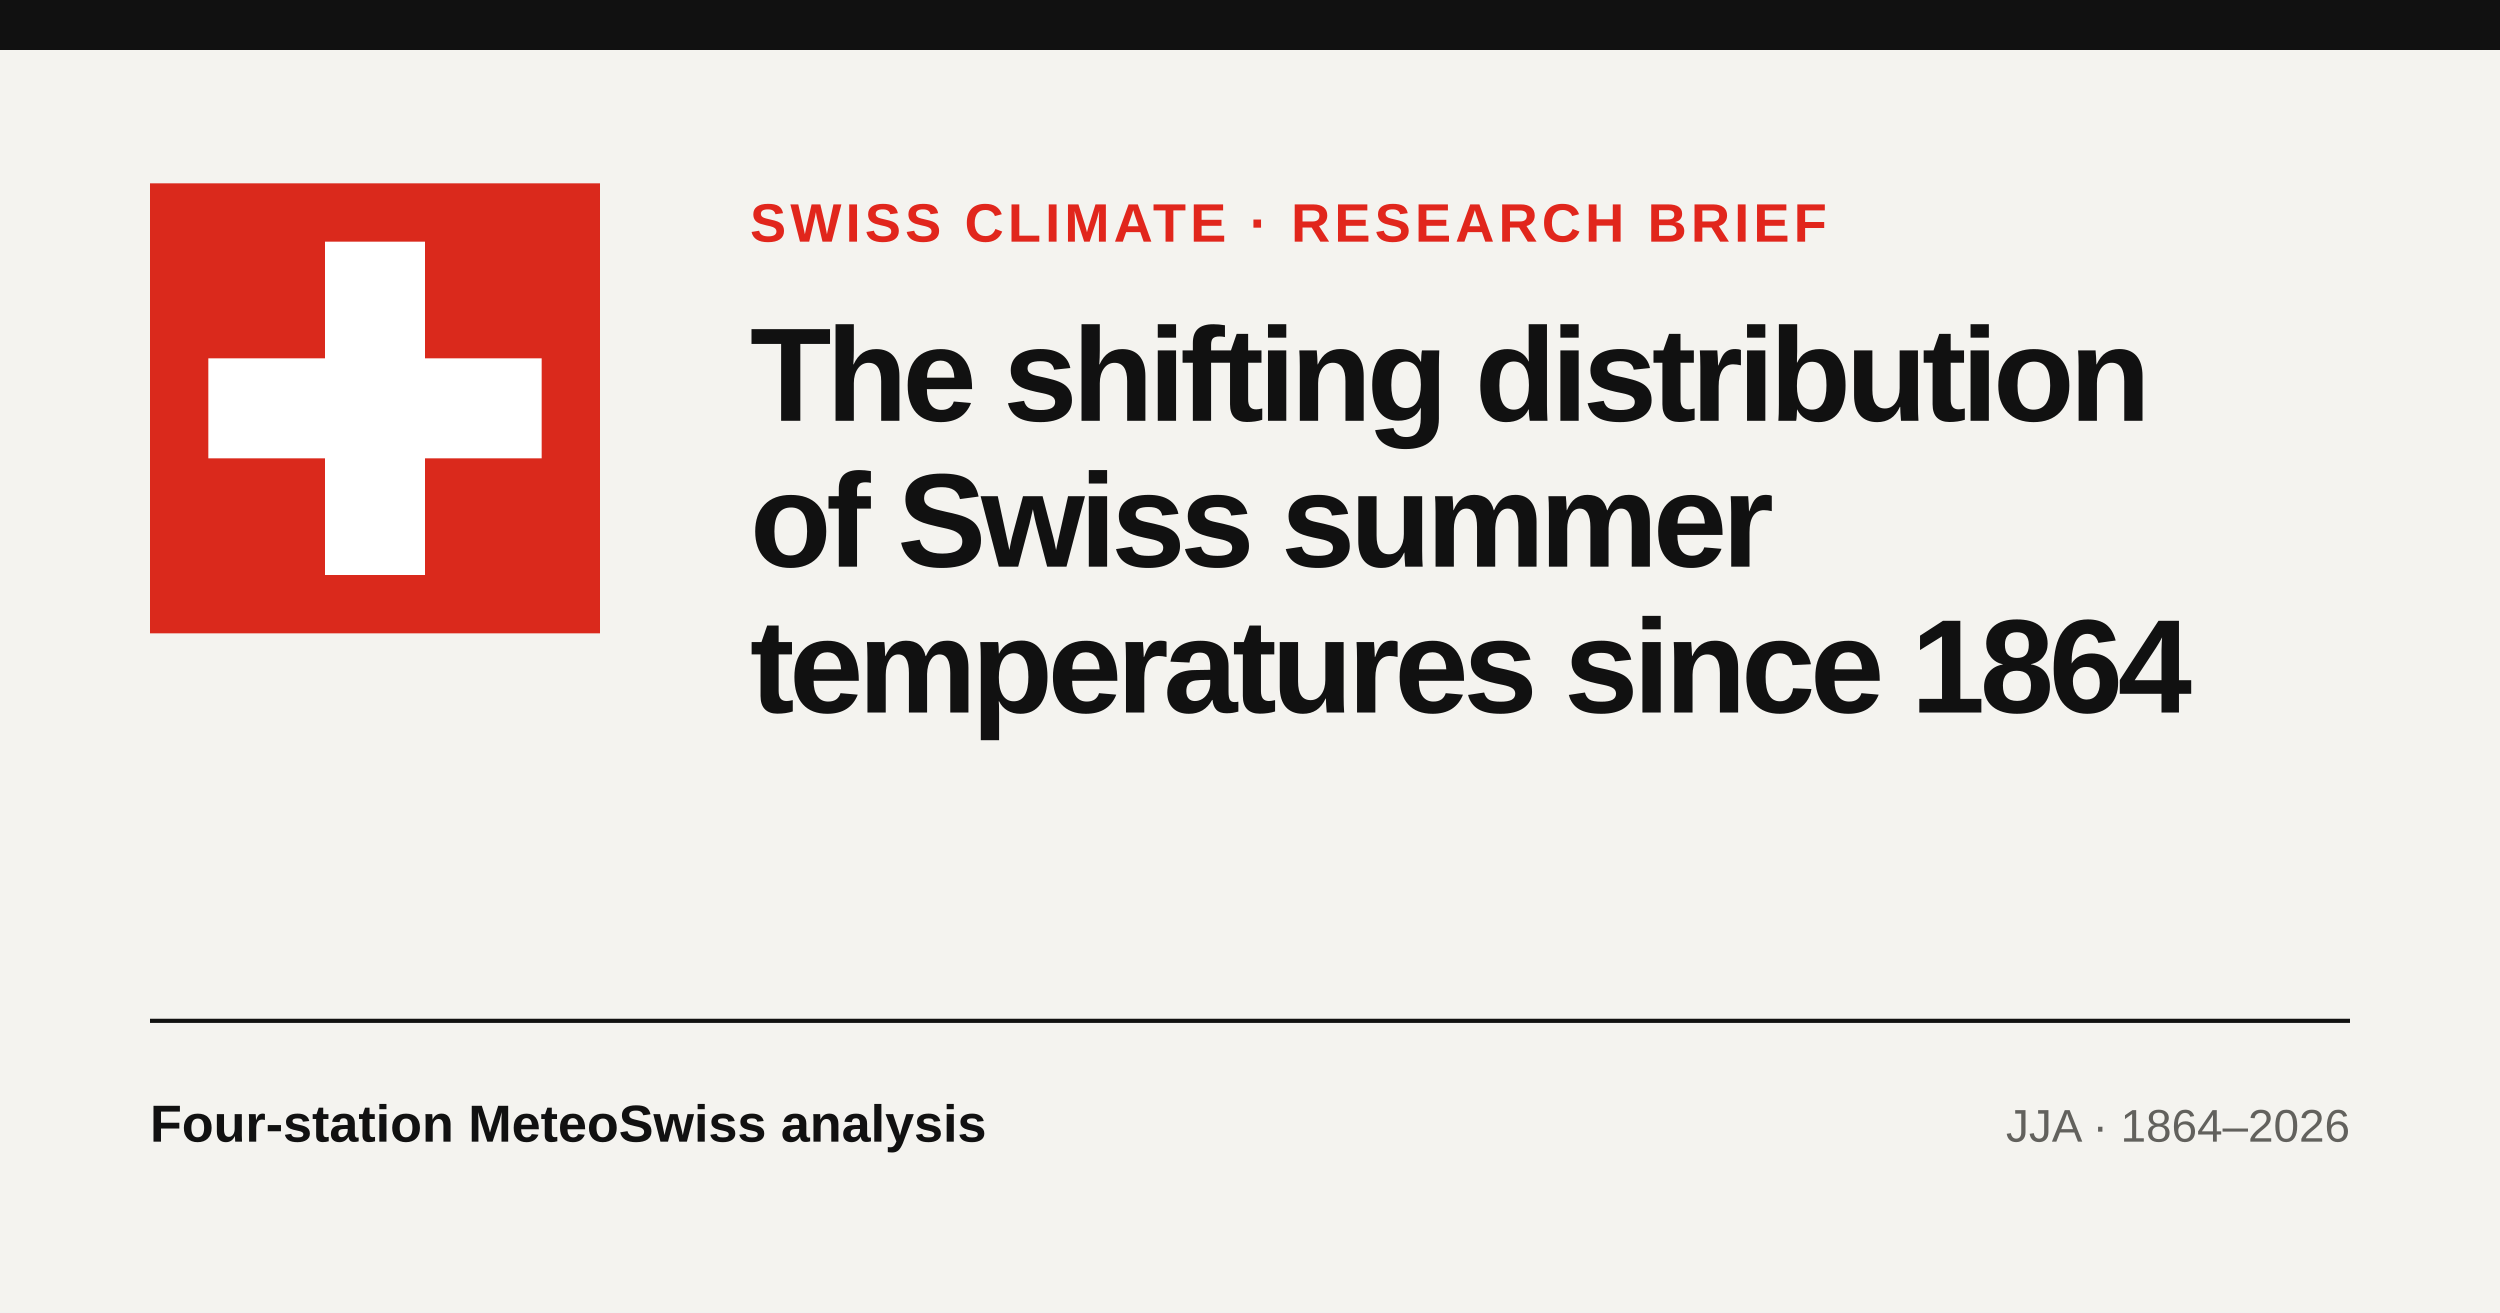
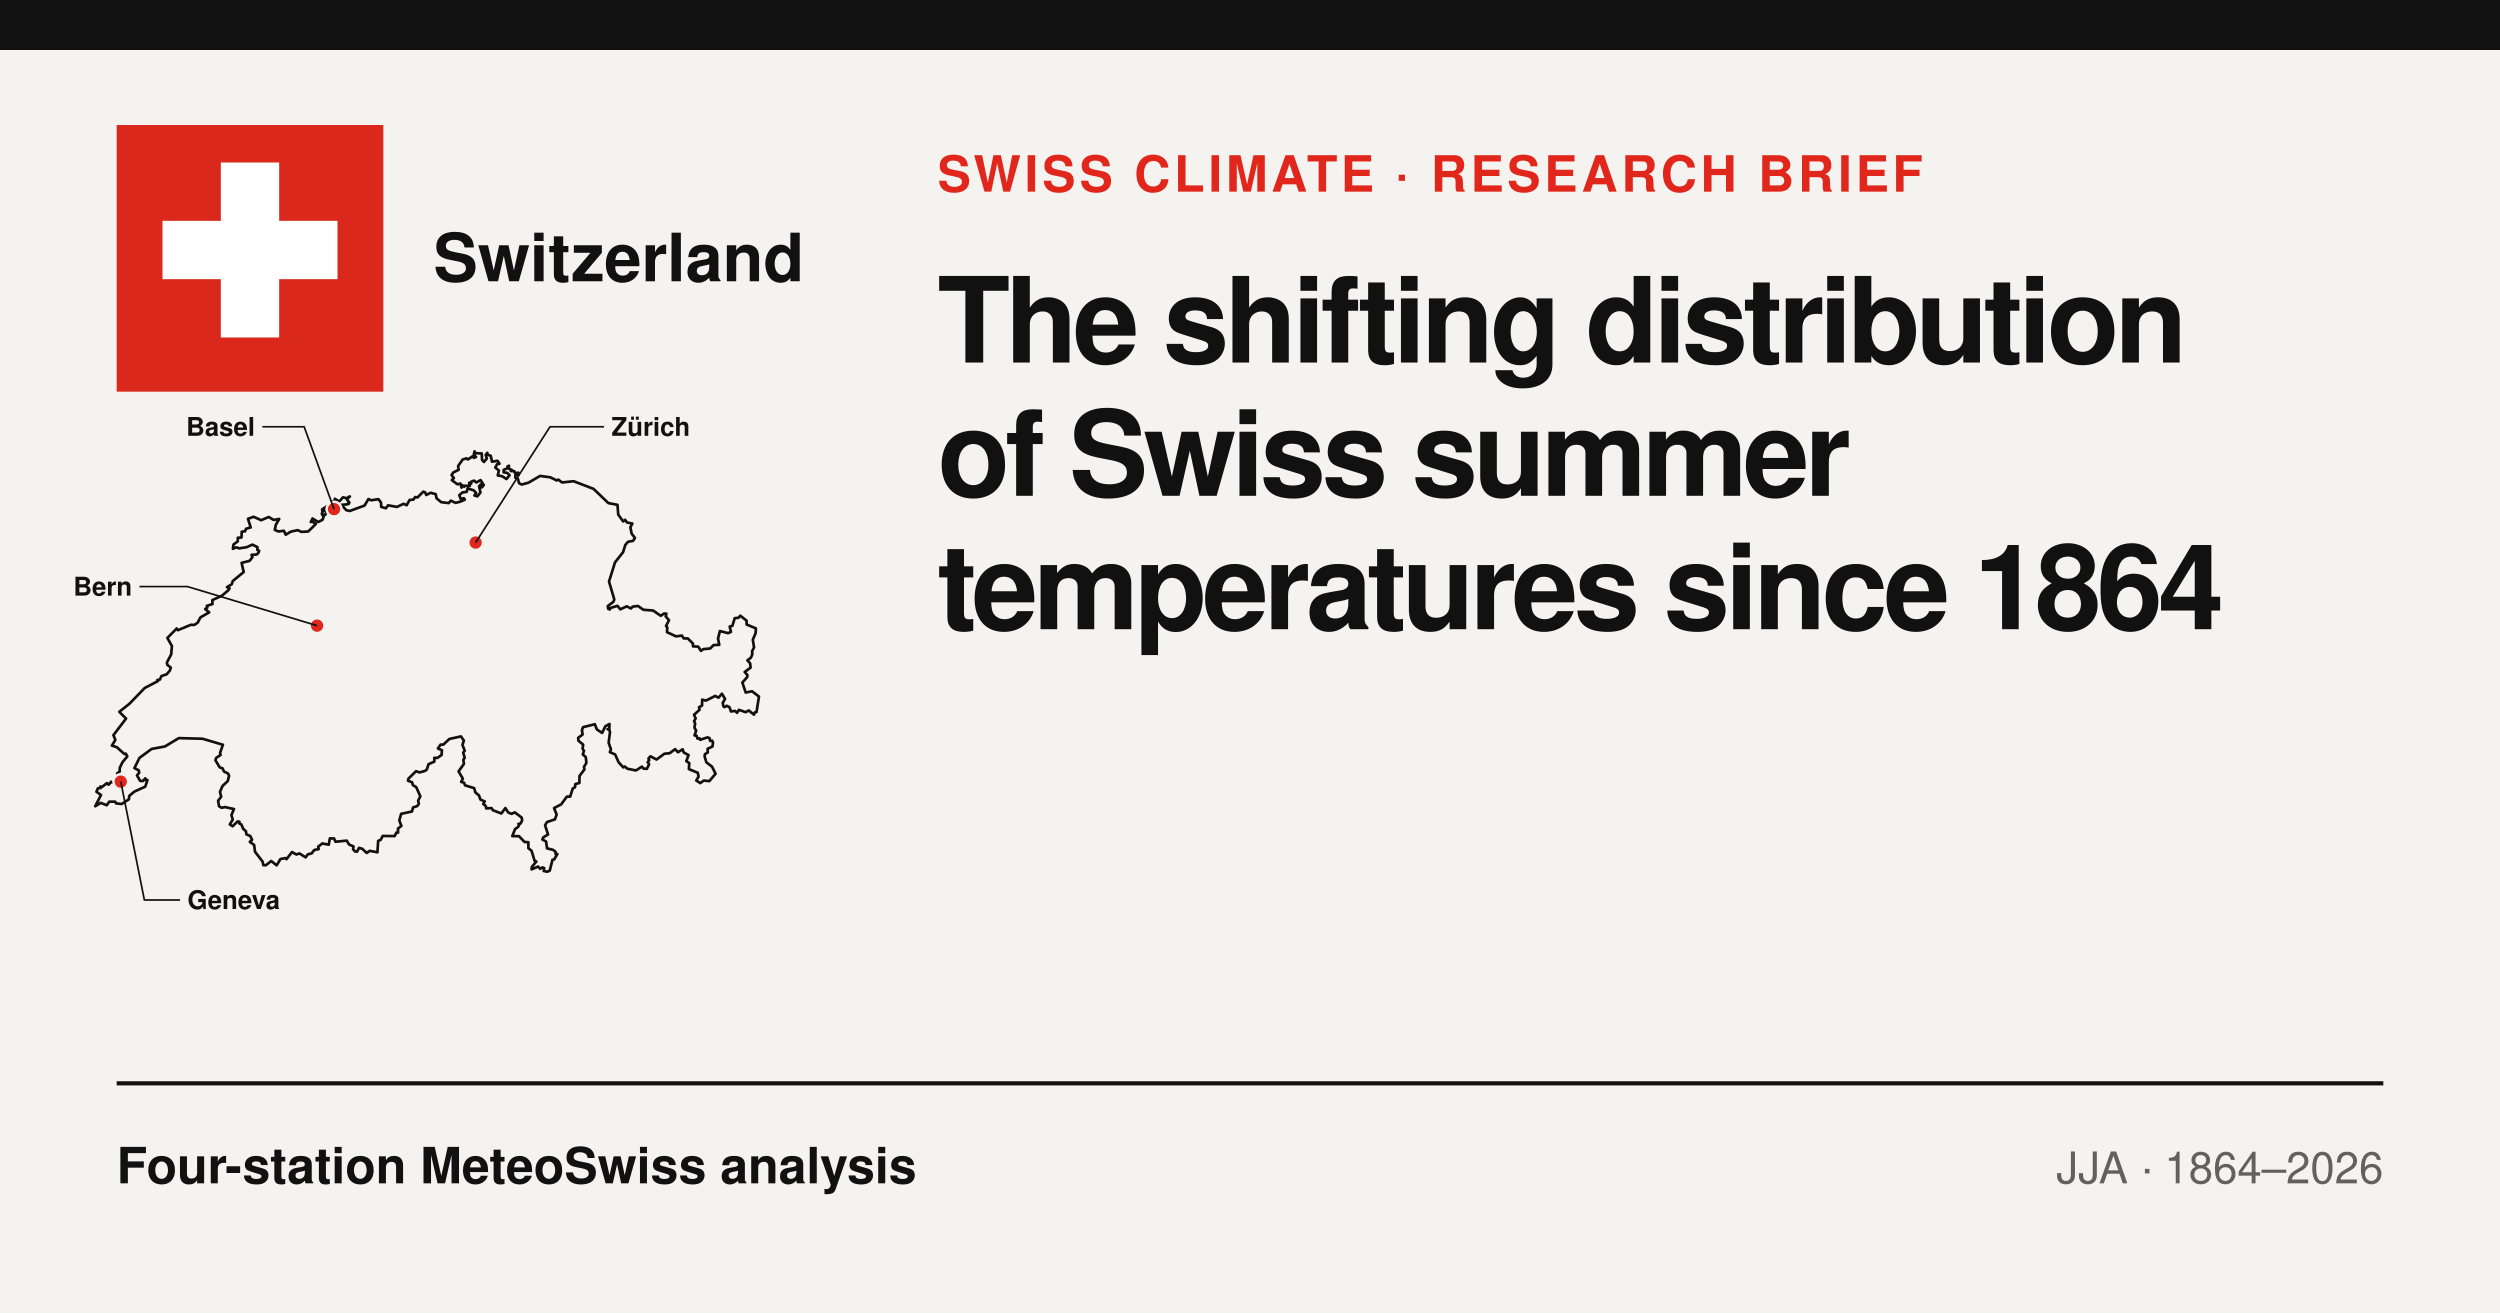
<svg xmlns="http://www.w3.org/2000/svg" width="1200" height="630" viewBox="0 0 1200 630">
+   <style>
+     @font-face { font-family: "Inter"; src: url("fonts/InterVariable.woff2") format("woff2"); font-style: normal; font-weight: 100 900; }
+     text { font-family: Helvetica, Arial, "Inter", sans-serif; }
+   </style>
  <rect width="1200" height="630" fill="#f4f3ef" />
  <rect width="1200" height="24" fill="#111111" />
-   <rect x="72" y="88" width="216" height="216" fill="#da291c" />
-   <path fill="#ffffff" d="M156 116h48v56h56v48h-56v56h-48v-56h-56v-48h56z" />
-   <text x="360" y="116" fill="#e1261c" font-family="Arial, 'Helvetica Neue', sans-serif" font-size="26" font-weight="700" letter-spacing="2">SWISS CLIMATE · RESEARCH BRIEF</text>
-   <text x="360" y="202" fill="#111111" font-family="Arial, 'Helvetica Neue', sans-serif" font-size="64" font-weight="700" letter-spacing="-2.5">
-     <tspan x="360" dy="0">The shifting distribution</tspan>
-     <tspan x="360" dy="70">of Swiss summer</tspan>
-     <tspan x="360" dy="70">temperatures since 1864</tspan>
+   <rect x="56" y="60" width="128" height="128" fill="#da291c" />
+   <path fill="#ffffff" d="M106 78h28v28h28v28h-28v28h-28v-28H78v-28h28z" />
+   <text x="208" y="135" fill="#111111" font-size="32" font-weight="700">Switzerland</text>
+   <g transform="translate(28 196) scale(.59)">
+     <path d="M 43.6,274.4 46.4,269.7 44.8,265.9 55.1,252.4 49.6,246.9 57.9,240.3 70.3,227.5 81.0,221.9 80.6,221.0 82.6,220.7 83.9,217.8 88.1,216.4 90.7,213.4 91.5,210.9 88.7,208.7 88.3,206.8 91.8,200.2 92.4,193.4 88.7,186.8 96.3,179.1 97.3,180.5 107.8,176.1 110.7,176.2 113.4,174.3 115.6,170.1 122.7,166.0 119.5,163.3 121.2,162.1 120.8,160.7 125.4,159.2 125.3,156.0 133.1,152.4 138.3,148.0 139.3,146.5 137.2,145.5 141.1,143.1 141.9,140.5 150.8,133.2 149.1,125.7 155.6,124.1 157.9,121.1 157.2,119.2 161.4,118.9 162.8,117.5 163.4,115.9 161.9,115.2 162.0,112.9 157.9,110.9 153.1,113.0 147.2,113.9 144.7,113.1 142.0,114.3 142.5,110.8 146.0,108.2 146.0,105.3 149.0,105.1 149.2,100.4 151.9,100.0 152.7,98.0 156.5,96.9 154.3,89.9 158.8,88.2 165.0,91.0 171.2,88.4 175.2,90.8 179.7,90.0 177.0,94.6 176.1,98.9 179.1,100.2 183.5,99.6 185.0,102.8 189.2,100.3 194.8,99.1 197.7,100.5 203.3,100.2 209.5,94.1 206.4,92.0 205.4,92.5 206.8,89.6 211.4,92.5 214.9,90.7 215.9,88.1 214.5,86.3 214.4,85.4 214.9,86.5 217.2,86.6 218.3,84.2 216.9,83.1 214.9,84.2 214.6,82.2 221.3,77.9 222.4,75.7 224.5,76.1 225.0,73.6 228.5,75.8 231.6,72.4 235.1,73.2 236.0,72.1 237.2,71.7 234.7,74.0 236.8,76.7 236.3,77.7 236.0,76.8 235.3,78.1 230.3,78.5 234.3,82.9 237.1,83.5 249.1,79.1 252.3,73.8 254.6,74.8 260.4,73.9 262.5,76.6 262.7,80.2 266.5,81.3 268.3,78.9 275.5,80.2 280.8,77.7 283.4,78.8 285.8,74.5 288.8,74.3 290.3,72.2 292.2,72.5 296.9,67.8 298.5,68.4 299.3,70.5 302.9,68.7 307.0,69.8 307.7,73.2 311.4,76.3 317.6,77.1 319.3,75.1 323.2,76.9 327.1,75.9 330.7,74.3 329.9,73.1 327.4,73.8 326.2,70.7 328.8,68.4 332.2,68.0 333.0,65.2 337.9,66.7 339.9,68.8 338.5,70.9 340.9,71.6 343.4,68.5 342.3,63.4 343.7,61.9 344.4,63.2 343.2,64.2 344.6,64.3 346.1,62.4 343.5,58.4 340.1,60.3 338.2,58.8 335.7,59.8 335.9,61.2 334.2,60.6 334.8,63.1 330.3,63.0 330.2,63.8 328.4,62.4 328.0,64.5 327.1,61.2 324.7,61.8 320.1,58.4 321.8,56.7 319.9,54.3 321.3,52.2 325.7,50.0 325.2,47.0 329.0,41.6 332.0,40.7 333.2,41.6 336.9,39.1 338.1,40.3 339.8,39.6 338.0,37.7 338.6,35.0 339.5,36.5 344.5,36.7 344.7,41.9 346.2,43.6 348.6,40.9 347.7,37.9 349.0,36.2 349.1,37.7 351.8,38.6 352.8,43.4 357.3,42.7 358.9,45.1 356.9,45.5 355.5,48.2 358.4,50.6 357.5,54.6 361.0,55.2 364.6,57.5 367.1,54.4 365.2,52.5 362.3,52.1 362.3,50.1 365.7,48.6 365.4,47.3 366.6,46.7 366.4,49.0 368.9,50.1 368.1,51.0 370.9,51.1 371.5,52.6 374.4,52.4 374.5,54.1 371.9,53.6 371.8,56.4 373.9,57.3 374.8,60.9 377.0,62.0 382.5,60.5 391.9,55.0 400.2,56.1 405.5,58.7 406.8,58.0 409.8,60.3 419.2,59.3 435.4,65.5 447.5,77.1 454.9,78.5 455.5,86.4 459.5,92.0 461.1,90.7 462.7,92.9 467.0,93.7 465.4,96.8 466.4,101.9 469.1,105.4 467.6,107.8 463.4,108.6 461.3,111.1 459.4,117.1 452.9,125.3 448.0,140.9 452.3,155.4 451.7,157.3 447.0,160.9 447.4,163.2 448.2,162.5 448.6,163.7 449.2,162.4 454.9,160.7 457.2,163.5 462.4,161.1 465.9,162.8 467.3,161.3 471.6,160.8 476.0,163.9 483.9,164.5 490.1,168.8 492.8,166.9 494.7,167.1 494.1,169.2 496.8,172.4 494.4,177.1 495.4,178.2 495.2,182.1 502.5,185.5 507.3,184.9 508.8,187.2 512.1,187.2 516.3,191.4 516.3,193.6 520.6,193.9 522.8,197.3 524.8,195.9 530.3,195.4 533.1,192.6 537.7,192.4 536.7,187.3 538.2,181.2 544.9,182.9 547.2,181.9 546.2,177.6 548.4,176.9 550.3,170.7 553.3,170.4 554.8,168.7 559.9,172.7 560.0,175.9 567.5,179.0 567.3,182.8 565.0,188.3 566.0,194.4 564.4,197.7 564.6,200.1 563.5,202.8 560.6,205.0 562.8,207.4 563.2,210.9 558.4,214.5 560.6,216.9 560.4,218.7 556.5,223.1 559.2,231.2 564.4,230.2 570.0,234.5 568.0,247.1 566.6,247.4 565.9,249.2 561.7,245.8 559.2,247.2 553.7,245.3 552.2,247.7 550.6,246.2 547.2,246.6 546.0,243.1 543.8,242.0 542.0,243.1 541.1,242.5 540.5,239.7 542.4,236.4 539.9,232.2 537.1,235.4 534.4,234.0 526.8,237.8 523.8,237.0 523.7,241.8 521.2,243.2 521.7,245.2 517.2,249.3 518.5,252.3 517.2,254.5 518.1,256.3 517.5,259.7 518.9,262.3 517.6,266.1 519.3,266.4 520.0,268.7 521.8,268.5 522.2,269.7 528.0,267.7 529.7,268.2 530.3,270.6 531.9,270.4 532.6,271.7 532.2,275.1 528.2,277.0 528.4,279.9 526.0,281.4 525.8,283.2 527.2,288.0 531.8,291.5 534.7,297.3 529.6,303.3 525.1,302.8 522.3,304.9 519.0,302.8 520.9,299.5 520.2,296.5 513.0,293.5 513.3,288.6 510.9,287.0 512.7,282.1 508.8,280.0 507.9,277.4 504.1,279.8 501.8,277.3 497.3,280.6 493.1,281.0 486.7,285.7 481.7,283.1 480.1,284.9 480.7,286.2 479.5,287.9 480.6,289.6 478.8,293.3 476.1,293.1 474.8,291.5 469.9,294.6 463.0,293.2 460.8,291.4 459.6,292.1 455.8,287.9 453.0,281.6 448.7,279.7 449.6,277.5 447.7,272.0 448.8,263.5 448.4,261.7 446.8,261.0 448.2,260.9 448.4,256.8 445.0,258.7 442.4,264.1 438.1,261.2 436.5,257.0 426.9,259.4 426.0,261.7 426.5,265.4 422.9,268.1 423.1,270.4 427.0,273.6 426.5,276.9 427.6,278.6 426.7,281.6 429.1,283.7 429.6,288.5 427.6,291.7 428.0,293.8 424.0,299.1 423.9,304.8 420.6,305.7 420.4,308.2 418.5,309.3 416.4,315.9 413.7,315.9 409.1,322.2 403.3,325.2 405.4,330.5 404.0,334.4 397.5,336.6 396.0,339.2 398.4,346.7 394.5,349.1 393.8,350.8 396.8,352.4 397.6,358.0 402.5,359.2 404.5,360.8 404.6,362.8 406.0,362.6 403.4,367.0 402.0,367.3 399.8,376.1 397.7,377.0 394.9,376.4 395.3,374.1 393.9,373.5 392.0,374.6 390.3,372.8 385.0,375.1 385.2,373.1 388.9,368.7 387.5,368.2 385.0,360.0 382.4,357.8 382.4,353.0 379.3,352.8 374.8,348.1 369.3,348.0 371.6,342.3 374.1,340.5 375.1,338.5 374.3,338.1 376.1,337.7 377.3,335.4 377.0,333.0 371.4,328.7 368.7,329.9 365.9,328.7 363.7,325.2 360.4,329.6 353.6,327.0 352.4,325.2 348.1,325.5 347.8,323.6 345.7,321.9 346.9,319.8 343.4,318.3 342.2,314.9 339.3,312.5 338.3,309.0 330.9,306.7 330.1,304.6 327.7,303.9 329.1,301.3 325.6,295.4 330.0,289.2 329.5,285.9 330.6,284.3 329.4,280.1 330.6,278.5 328.8,273.9 329.9,270.2 327.5,266.9 318.1,269.0 313.2,273.6 311.0,273.6 308.8,276.7 312.1,278.2 311.8,282.0 308.4,284.4 305.9,284.3 305.9,287.4 301.2,289.5 299.8,293.8 298.3,295.0 293.8,296.2 291.0,295.2 284.8,301.3 284.5,303.0 287.8,304.2 288.4,306.5 291.2,308.2 294.5,315.7 292.7,319.2 293.3,321.7 292.0,323.6 288.6,324.7 287.7,328.0 278.9,329.9 277.4,335.3 279.1,339.7 276.3,341.9 276.4,345.2 275.0,345.2 273.6,348.0 263.9,347.9 262.2,351.1 260.2,351.9 259.6,361.2 253.4,360.0 250.9,361.7 247.2,358.3 244.6,357.6 243.1,360.6 241.5,360.6 239.8,358.7 240.1,356.4 236.6,354.9 234.6,351.7 225.5,352.6 224.3,349.9 220.9,349.9 220.0,355.0 214.8,354.0 211.4,356.6 211.8,358.6 208.2,359.3 206.1,362.1 203.0,362.8 201.2,365.3 196.1,362.1 193.7,363.0 190.1,361.0 185.6,366.8 184.7,365.9 180.7,366.7 177.6,371.8 173.2,368.3 168.9,371.7 166.8,371.7 166.2,368.8 160.0,360.7 159.3,355.2 155.8,352.7 157.6,351.0 156.1,347.9 153.0,346.6 152.6,344.0 150.4,342.1 148.9,338.5 147.1,337.7 147.3,336.3 145.8,336.1 141.8,340.0 139.5,338.5 141.9,334.6 140.8,330.9 142.9,326.0 135.5,324.4 132.8,325.0 130.7,323.7 130.0,319.2 132.5,316.0 131.5,312.0 133.6,307.2 137.8,303.3 138.9,299.0 138.1,297.1 134.8,295.5 133.6,292.9 131.3,292.1 127.8,286.3 128.4,284.4 132.0,282.0 131.6,280.2 133.9,273.7 117.3,268.8 98.0,268.3 86.7,275.1 75.9,277.1 66.0,284.4 61.9,292.7 65.4,294.5 65.8,296.4 64.0,298.6 66.6,303.1 68.8,303.2 70.8,301.0 70.8,302.4 72.5,302.4 70.7,307.8 61.9,311.8 57.7,315.3 57.4,318.1 51.5,321.9 47.0,321.4 46.2,320.0 41.4,320.0 39.4,322.9 34.5,321.0 30.0,323.7 34.7,314.6 31.0,311.9 32.2,309.1 34.5,308.9 34.2,307.7 35.6,308.0 39.5,304.9 40.9,306.2 43.0,303.8 44.2,304.5 46.0,303.6 47.6,305.2 49.9,303.5 49.9,300.6 47.8,297.1 49.9,295.5 50.0,292.4 52.2,287.9 56.1,283.2 54.9,280.9 53.7,281.2 47.6,275.7 43.6,274.4 Z" fill="none" stroke="#111111" stroke-width="2.2" stroke-linejoin="round" />
+     <g fill="#e1261c" stroke="#f4f3ef" stroke-width="2">
+       <circle cx="224.3" cy="82" r="6" />
+       <circle cx="210.5" cy="176.8" r="6" />
+       <circle cx="50.8" cy="303.7" r="6" />
+       <circle cx="339.5" cy="109.2" r="6" />
+     </g>
+     <g fill="none" stroke="#111111" stroke-width="1.4">
+       <polyline points="224.3,82 200,15 166,15" />
+       <polyline points="210.5,176.8 105,145 66,145" />
+       <polyline points="50.8,303.7 70,400 99,400" />
+       <polyline points="339.5,109.2 400,15 444,15" />
+     </g>
+     <g fill="#111111" font-size="21" font-weight="700" dominant-baseline="middle">
+       <text x="160" y="15" text-anchor="end">Basel</text>
+       <text x="60" y="145" text-anchor="end">Bern</text>
+       <text x="105" y="400">Geneva</text>
+       <text x="450" y="15">Zürich</text>
+     </g>
+   </g>
+   <text x="450" y="92" fill="#e1261c" font-size="24" font-weight="700" letter-spacing="1.8">SWISS CLIMATE · RESEARCH BRIEF</text>
+   <text x="450" y="174" fill="#111111" font-size="57" font-weight="700" letter-spacing="-2.2">
+     <tspan x="450" dy="0">The shifting distribution</tspan>
+     <tspan x="450" dy="64">of Swiss summer</tspan>
+     <tspan x="450" dy="64">temperatures since 1864</tspan>
  </text>
-   <line x1="72" y1="490" x2="1128" y2="490" stroke="#111111" stroke-width="2" />
-   <text x="72" y="548" fill="#111111" font-family="Arial, 'Helvetica Neue', sans-serif" font-size="25" font-weight="700">Four-station MeteoSwiss analysis</text>
-   <text x="1128" y="548" fill="#62615d" font-family="Arial, 'Helvetica Neue', sans-serif" font-size="22" text-anchor="end">JJA · 1864–2026</text>
+   <line x1="56" y1="520" x2="1144" y2="520" stroke="#111111" stroke-width="2" />
+   <text x="56" y="568" fill="#111111" font-size="24" font-weight="700">Four-station MeteoSwiss analysis</text>
+   <text x="1144" y="568" fill="#62615d" font-size="21" text-anchor="end">JJA · 1864–2026</text>
</svg>
